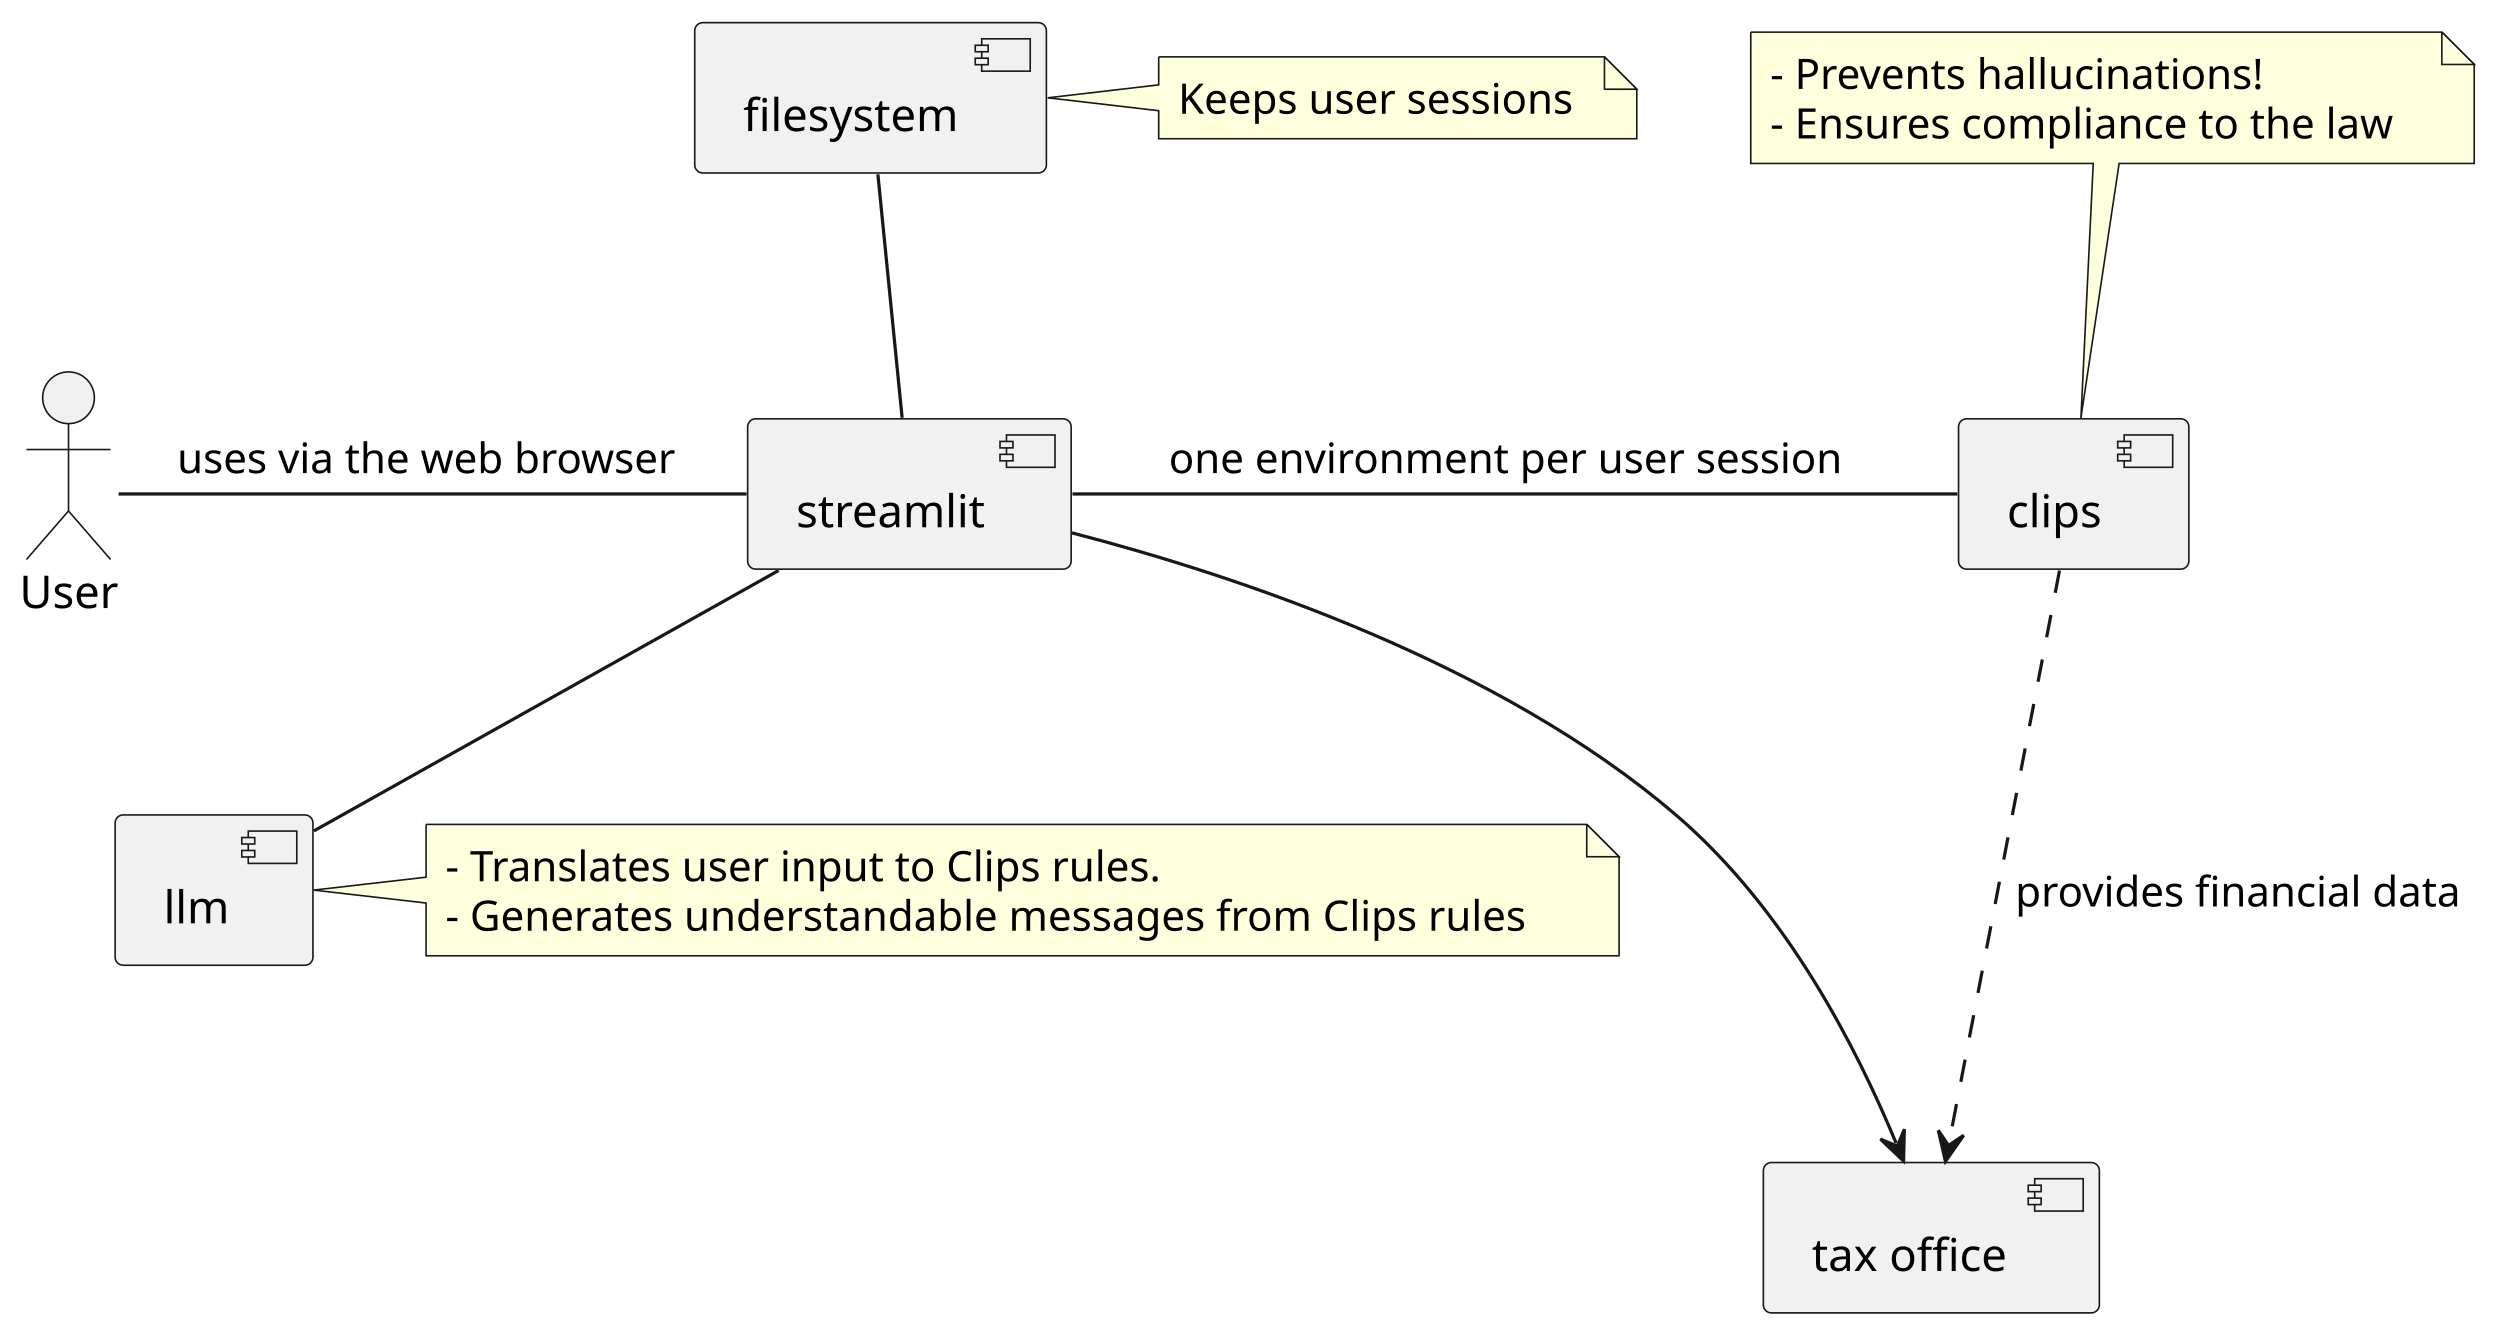
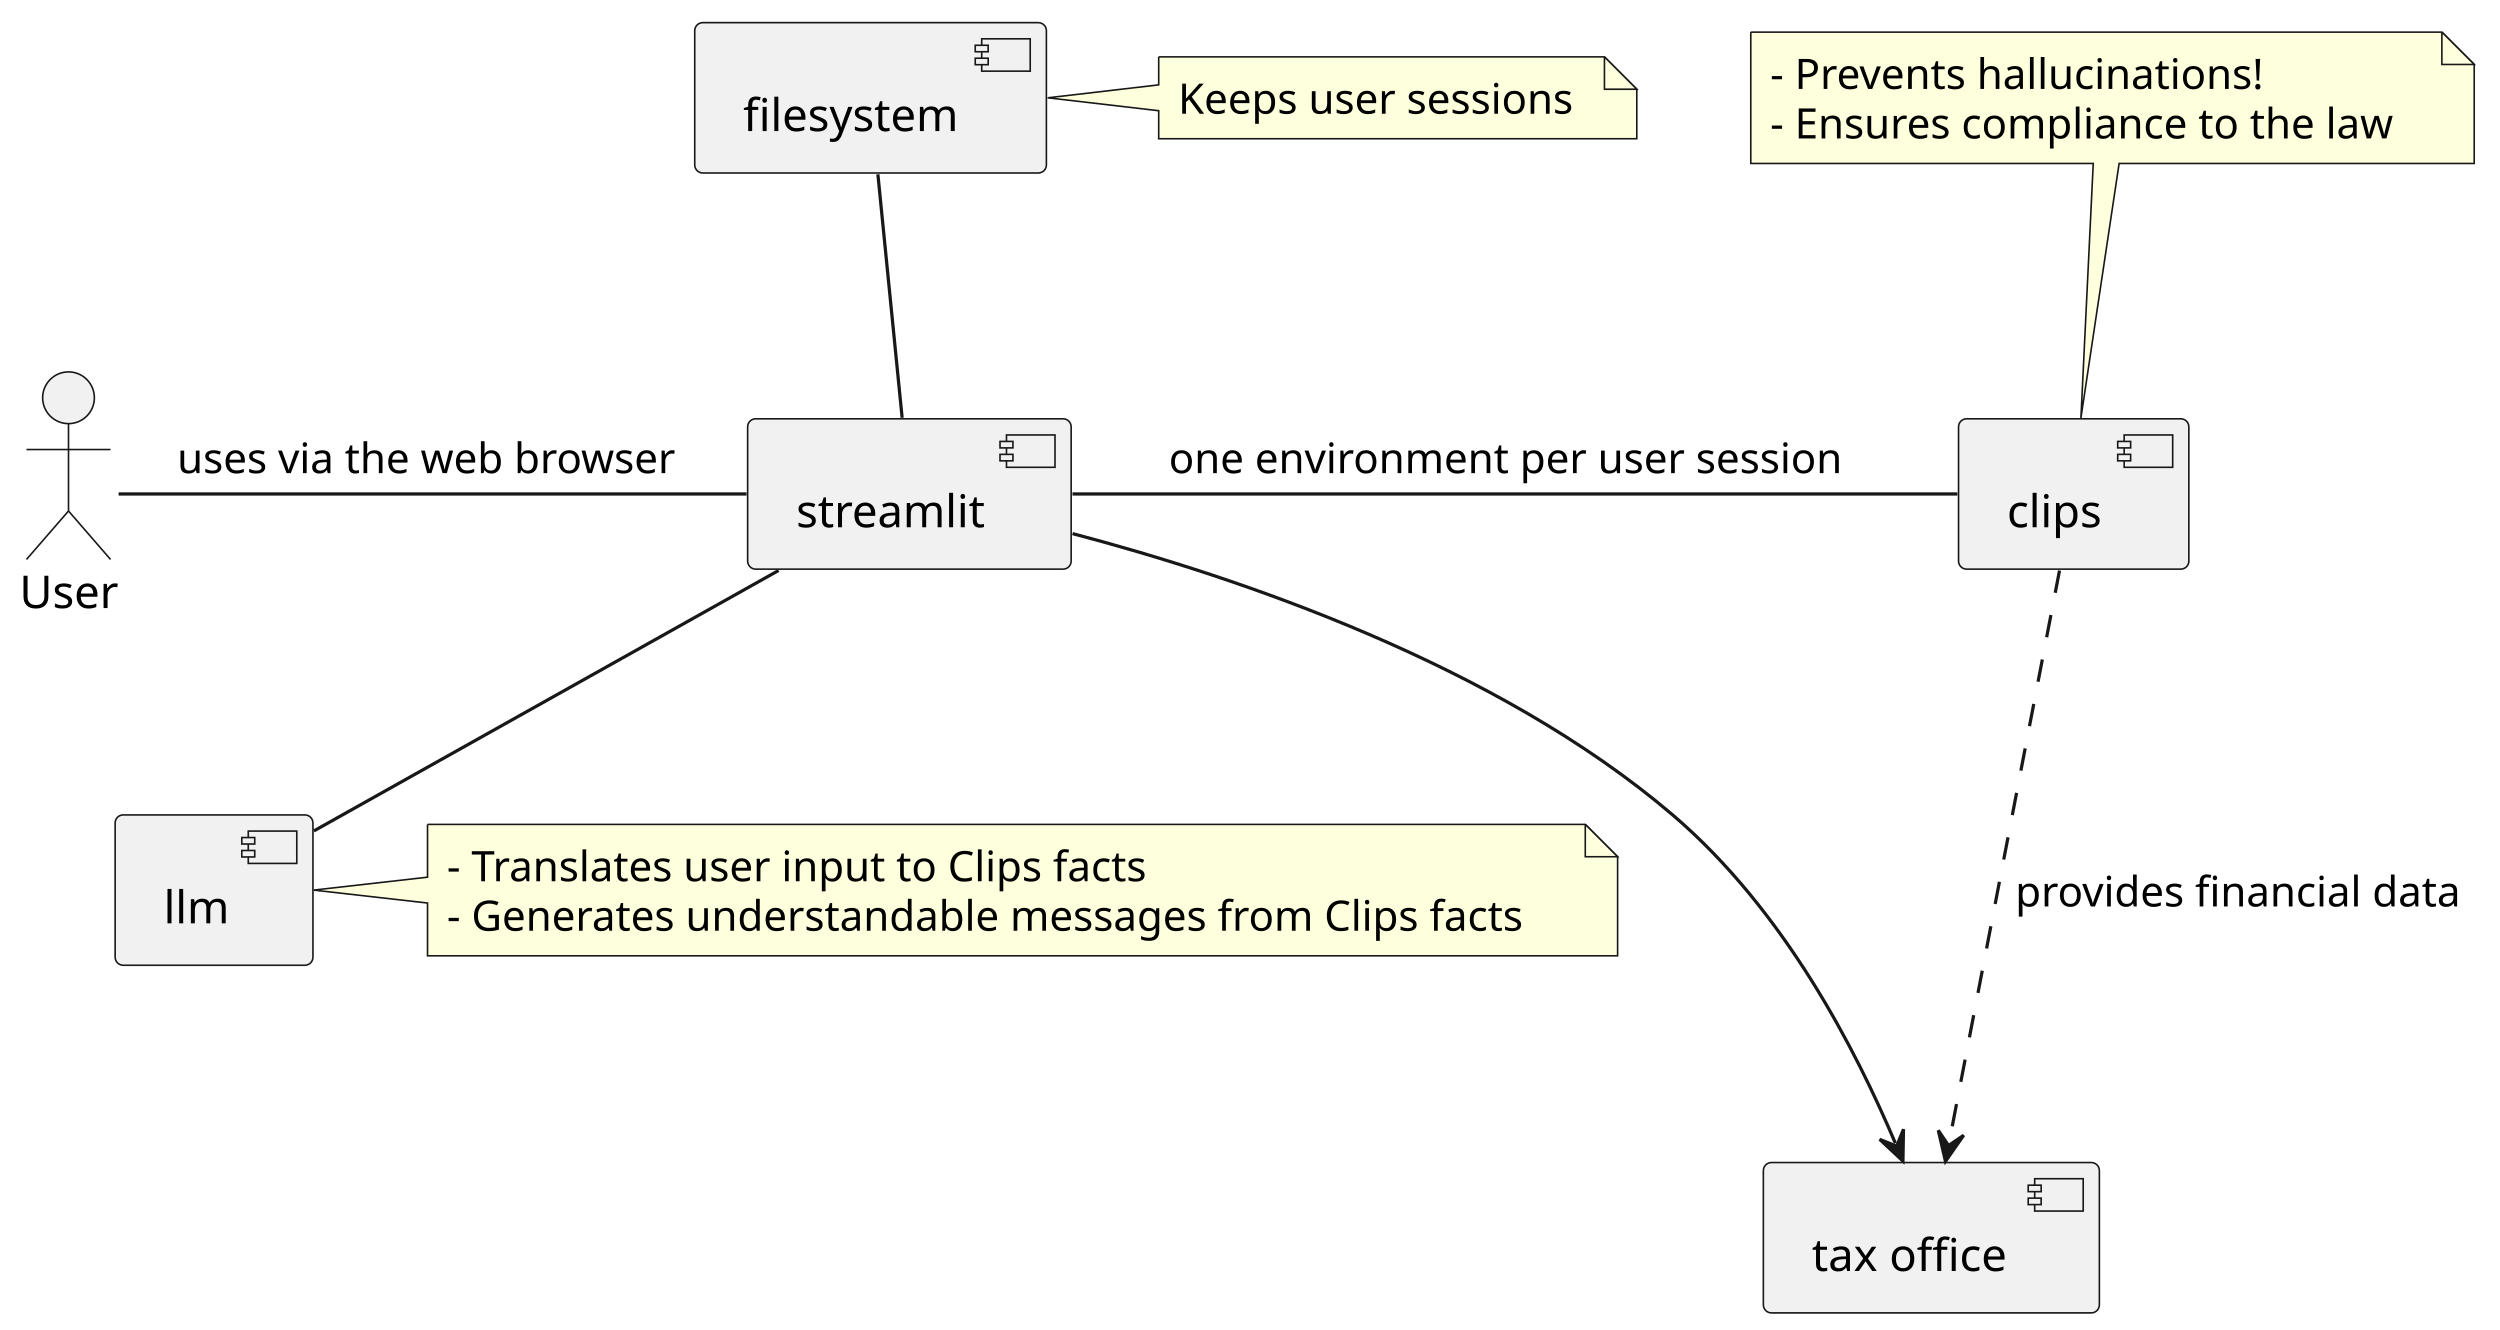
<svg xmlns="http://www.w3.org/2000/svg" contentStyleType="text/css" height="411px" preserveAspectRatio="none" style="width:773px;height:411px;background:#FFFFFF;" version="1.1" viewBox="0 0 773 411" width="773px" zoomAndPan="magnify">
  <defs />
  <g>
    <g id="elem_user">
      <ellipse cx="21.183" cy="122.99" fill="#F1F1F1" rx="8" ry="8" style="stroke:#181818;stroke-width:0.5;" />
      <path d="M21.183,130.99 L21.183,157.99 M8.183,138.99 L34.183,138.99 M21.183,157.99 L8.183,172.99 M21.183,157.99 L34.183,172.99 " fill="none" style="stroke:#181818;stroke-width:0.5;" />
      <text fill="#000000" font-family="sans-serif" font-size="14" lengthAdjust="spacing" textLength="30.365" x="6" y="188.025">User</text>
    </g>
    <g id="elem_streamlit">
      <rect fill="#F1F1F1" height="46.488" rx="2.5" ry="2.5" style="stroke:#181818;stroke-width:0.5;" width="100.033" x="231.17" y="129.49" />
      <rect fill="#F1F1F1" height="10" style="stroke:#181818;stroke-width:0.5;" width="15" x="311.203" y="134.49" />
      <rect fill="#F1F1F1" height="2" style="stroke:#181818;stroke-width:0.5;" width="4" x="309.203" y="136.49" />
      <rect fill="#F1F1F1" height="2" style="stroke:#181818;stroke-width:0.5;" width="4" x="309.203" y="140.49" />
      <text fill="#000000" font-family="sans-serif" font-size="14" lengthAdjust="spacing" textLength="60.033" x="246.17" y="163.025">streamlit</text>
    </g>
    <g id="elem_filesystem">
      <rect fill="#F1F1F1" height="46.488" rx="2.5" ry="2.5" style="stroke:#181818;stroke-width:0.5;" width="108.735" x="214.81" y="7" />
      <rect fill="#F1F1F1" height="10" style="stroke:#181818;stroke-width:0.5;" width="15" x="303.545" y="12" />
      <rect fill="#F1F1F1" height="2" style="stroke:#181818;stroke-width:0.5;" width="4" x="301.545" y="14" />
      <rect fill="#F1F1F1" height="2" style="stroke:#181818;stroke-width:0.5;" width="4" x="301.545" y="18" />
      <text fill="#000000" font-family="sans-serif" font-size="14" lengthAdjust="spacing" textLength="68.735" x="229.81" y="40.535">filesystem</text>
    </g>
    <g id="elem_clips">
      <rect fill="#F1F1F1" height="46.488" rx="2.5" ry="2.5" style="stroke:#181818;stroke-width:0.5;" width="71.213" x="605.58" y="129.49" />
      <rect fill="#F1F1F1" height="10" style="stroke:#181818;stroke-width:0.5;" width="15" x="656.793" y="134.49" />
      <rect fill="#F1F1F1" height="2" style="stroke:#181818;stroke-width:0.5;" width="4" x="654.793" y="136.49" />
      <rect fill="#F1F1F1" height="2" style="stroke:#181818;stroke-width:0.5;" width="4" x="654.793" y="140.49" />
      <text fill="#000000" font-family="sans-serif" font-size="14" lengthAdjust="spacing" textLength="31.213" x="620.58" y="163.025">clips</text>
    </g>
    <g id="elem_llm">
      <rect fill="#F1F1F1" height="46.488" rx="2.5" ry="2.5" style="stroke:#181818;stroke-width:0.5;" width="61.164" x="35.6" y="251.97" />
      <rect fill="#F1F1F1" height="10" style="stroke:#181818;stroke-width:0.5;" width="15" x="76.764" y="256.97" />
      <rect fill="#F1F1F1" height="2" style="stroke:#181818;stroke-width:0.5;" width="4" x="74.764" y="258.97" />
      <rect fill="#F1F1F1" height="2" style="stroke:#181818;stroke-width:0.5;" width="4" x="74.764" y="262.97" />
      <text fill="#000000" font-family="sans-serif" font-size="14" lengthAdjust="spacing" textLength="21.164" x="50.6" y="285.505">llm</text>
    </g>
    <g id="elem_tax office">
      <rect fill="#F1F1F1" height="46.488" rx="2.5" ry="2.5" style="stroke:#181818;stroke-width:0.5;" width="103.895" x="545.23" y="359.46" />
      <rect fill="#F1F1F1" height="10" style="stroke:#181818;stroke-width:0.5;" width="15" x="629.125" y="364.46" />
      <rect fill="#F1F1F1" height="2" style="stroke:#181818;stroke-width:0.5;" width="4" x="627.125" y="366.46" />
      <rect fill="#F1F1F1" height="2" style="stroke:#181818;stroke-width:0.5;" width="4" x="627.125" y="370.46" />
      <text fill="#000000" font-family="sans-serif" font-size="14" lengthAdjust="spacing" textLength="63.895" x="560.23" y="392.995">tax office</text>
    </g>
    <g id="elem_GMN14">
      <path d="M358.27,17.59 L358.27,26.24 L323.94,30.24 L358.27,34.24 L358.27,42.901 A0,0 0 0 0 358.27,42.901 L506.096,42.901 A0,0 0 0 0 506.096,42.901 L506.096,27.59 L496.096,17.59 L358.27,17.59 A0,0 0 0 0 358.27,17.59 " fill="#FEFFDD" style="stroke:#181818;stroke-width:0.5;" />
      <path d="M496.096,17.59 L496.096,27.59 L506.096,27.59 L496.096,17.59 " fill="#FEFFDD" style="stroke:#181818;stroke-width:0.5;" />
      <text fill="#000000" font-family="sans-serif" font-size="13" lengthAdjust="spacing" textLength="126.826" x="364.27" y="35.158">Keeps user sessions</text>
    </g>
    <g id="elem_GMN17">
-       <path d="M131.74,254.91 L131.74,271.22 L96.94,275.22 L131.74,279.22 L131.74,295.531 A0,0 0 0 0 131.74,295.531 L500.623,295.531 A0,0 0 0 0 500.623,295.531 L500.623,264.91 L490.623,254.91 L131.74,254.91 A0,0 0 0 0 131.74,254.91 " fill="#FEFFDD" style="stroke:#181818;stroke-width:0.5;" />
-       <path d="M490.623,254.91 L490.623,264.91 L500.623,264.91 L490.623,254.91 " fill="#FEFFDD" style="stroke:#181818;stroke-width:0.5;" />
-       <text fill="#000000" font-family="sans-serif" font-size="13" lengthAdjust="spacing" textLength="236.774" x="137.74" y="272.478">- Translates user input to Clips rules.</text>
-       <text fill="#000000" font-family="sans-serif" font-size="13" lengthAdjust="spacing" textLength="347.883" x="137.74" y="287.789">- Generates understandable messages from Clips rules</text>
+       <path d="M132.19,254.91 L132.19,271.22 L96.94,275.22 L132.19,279.22 L132.19,295.531 A0,0 0 0 0 132.19,295.531 L500.166,295.531 A0,0 0 0 0 500.166,295.531 L500.166,264.91 L490.166,254.91 L132.19,254.91 A0,0 0 0 0 132.19,254.91 " fill="#FEFFDD" style="stroke:#181818;stroke-width:0.5;" />
+       <path d="M490.166,254.91 L490.166,264.91 L500.166,264.91 L490.166,254.91 " fill="#FEFFDD" style="stroke:#181818;stroke-width:0.5;" />
+       <text fill="#000000" font-family="sans-serif" font-size="13" lengthAdjust="spacing" textLength="231.753" x="138.19" y="272.478">- Translates user input to Clips facts</text>
+       <text fill="#000000" font-family="sans-serif" font-size="13" lengthAdjust="spacing" textLength="346.976" x="138.19" y="287.789">- Generates understandable messages from Clips facts</text>
    </g>
    <g id="elem_GMN20">
      <path d="M541.34,9.93 L541.34,50.551 A0,0 0 0 0 541.34,50.551 L647.23,50.551 L643.42,129.24 L655.23,50.551 L765.027,50.551 A0,0 0 0 0 765.027,50.551 L765.027,19.93 L755.027,9.93 L541.34,9.93 A0,0 0 0 0 541.34,9.93 " fill="#FEFFDD" style="stroke:#181818;stroke-width:0.5;" />
      <path d="M755.027,9.93 L755.027,19.93 L765.027,19.93 L755.027,9.93 " fill="#FEFFDD" style="stroke:#181818;stroke-width:0.5;" />
      <text fill="#000000" font-family="sans-serif" font-size="13" lengthAdjust="spacing" textLength="160.932" x="547.34" y="27.498">- Prevents hallucinations!</text>
      <text fill="#000000" font-family="sans-serif" font-size="13" lengthAdjust="spacing" textLength="202.687" x="547.34" y="42.809">- Ensures compliance to the law</text>
    </g>
    <g id="link_user_streamlit">
      <path d="M36.67,152.73 C74.11,152.73 170.88,152.73 230.84,152.73 " fill="none" id="user-streamlit" style="stroke:#181818;stroke-width:1.0;" />
      <text fill="#000000" font-family="sans-serif" font-size="13" lengthAdjust="spacing" textLength="158.99" x="54.77" y="146.298">uses via the web browser</text>
    </g>
    <g id="link_filesystem_streamlit">
      <path d="M271.44,53.9 C273.59,75.45 276.79,107.66 278.94,129.17 " fill="none" id="filesystem-streamlit" style="stroke:#181818;stroke-width:1.0;" />
    </g>
    <g id="link_streamlit_clips">
      <path d="M331.62,152.73 C405.35,152.73 540.77,152.73 605.24,152.73 " fill="none" id="streamlit-clips" style="stroke:#181818;stroke-width:1.0;" />
      <text fill="#000000" font-family="sans-serif" font-size="13" lengthAdjust="spacing" textLength="214.164" x="361.39" y="146.298">one environment per user session</text>
    </g>
    <g id="link_streamlit_llm">
      <path d="M240.74,176.39 C199.02,199.77 134.86,235.73 97.05,256.92 " fill="none" id="streamlit-llm" style="stroke:#181818;stroke-width:1.0;" />
    </g>
    <g id="link_streamlit_tax office">
-       <path d="M331.41,164.75 C383.03,178.16 463.39,205.03 518.18,251.97 C552.83,281.66 574.428,324.929 586.279,353.459 " fill="none" id="streamlit-to-tax office" style="stroke:#181818;stroke-width:1.0;" />
-       <polygon fill="#181818" points="588.58,359,588.822,349.154,586.662,354.382,581.434,352.223,588.58,359" style="stroke:#181818;stroke-width:1.0;" />
+       <path d="M331.63,164.99 C383,178.53 462.66,205.45 517.18,251.97 C552.01,281.69 573.958,324.966 586.048,353.486 " fill="none" id="streamlit-to-tax office" style="stroke:#181818;stroke-width:1.0;" />
+       <polygon fill="#181818" points="588.39,359.01,588.56,349.163,586.438,354.406,581.195,352.285,588.39,359.01" style="stroke:#181818;stroke-width:1.0;" />
    </g>
    <g id="link_clips_tax office">
      <path d="M636.8,176.42 C628.37,220.12 611.097,309.589 602.677,353.209 " fill="none" id="clips-to-tax office" style="stroke:#181818;stroke-width:1.0;stroke-dasharray:7.0,7.0;" />
      <polygon fill="#181818" points="601.54,359.1,607.173,351.021,602.488,354.191,599.318,349.505,601.54,359.1" style="stroke:#181818;stroke-width:1.0;" />
      <text fill="#000000" font-family="sans-serif" font-size="13" lengthAdjust="spacing" textLength="142.86" x="623.11" y="280.288">provides financial data</text>
    </g>
  </g>
</svg>
